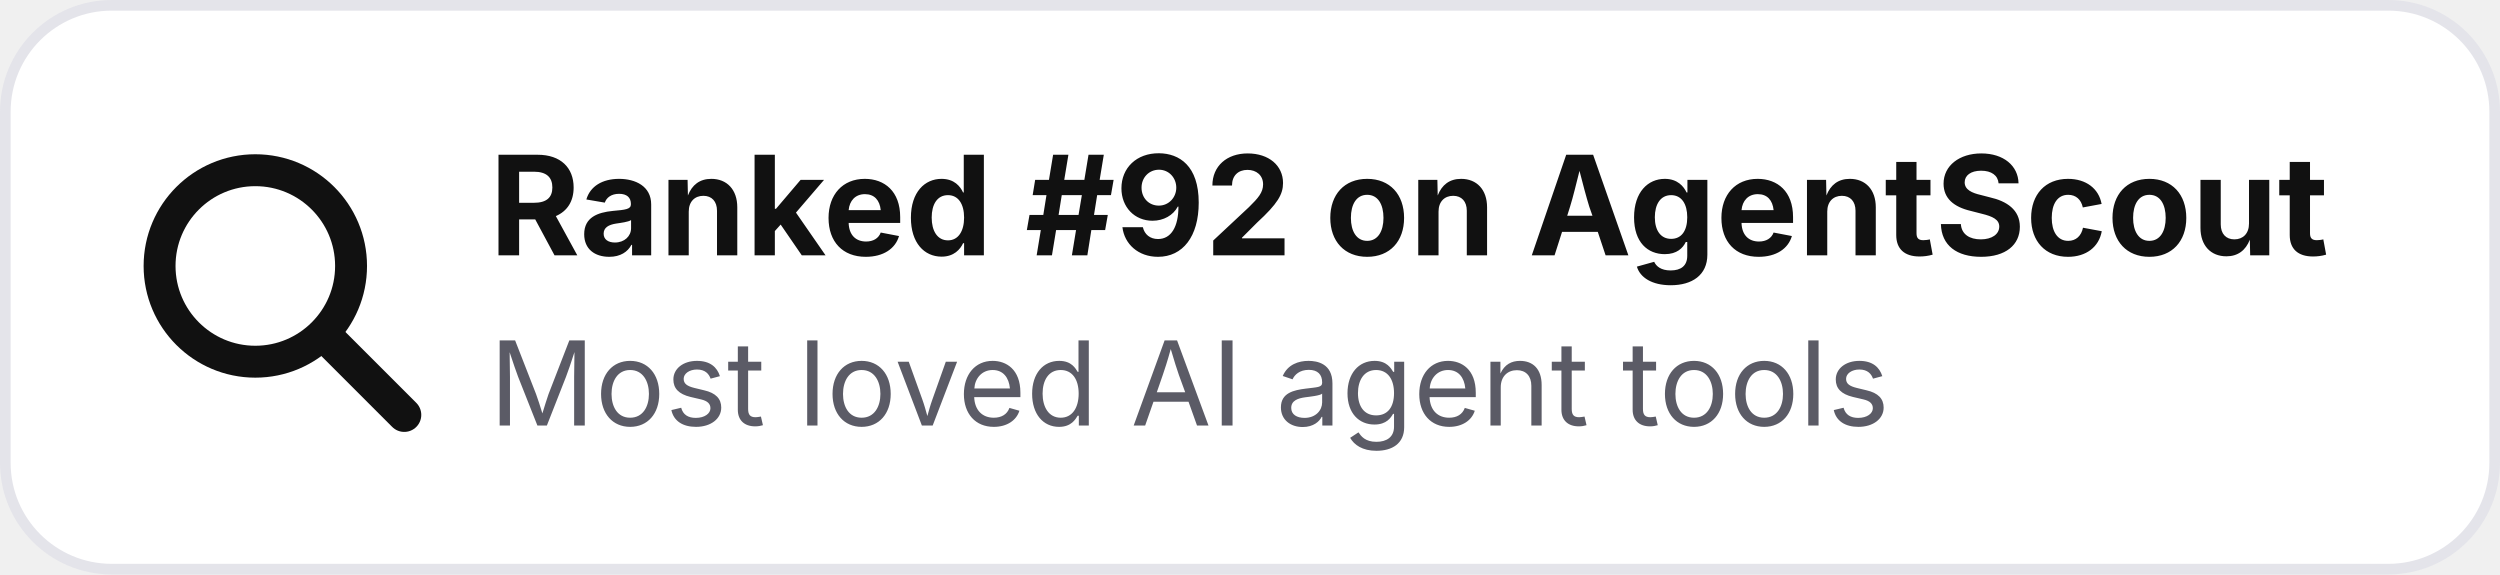
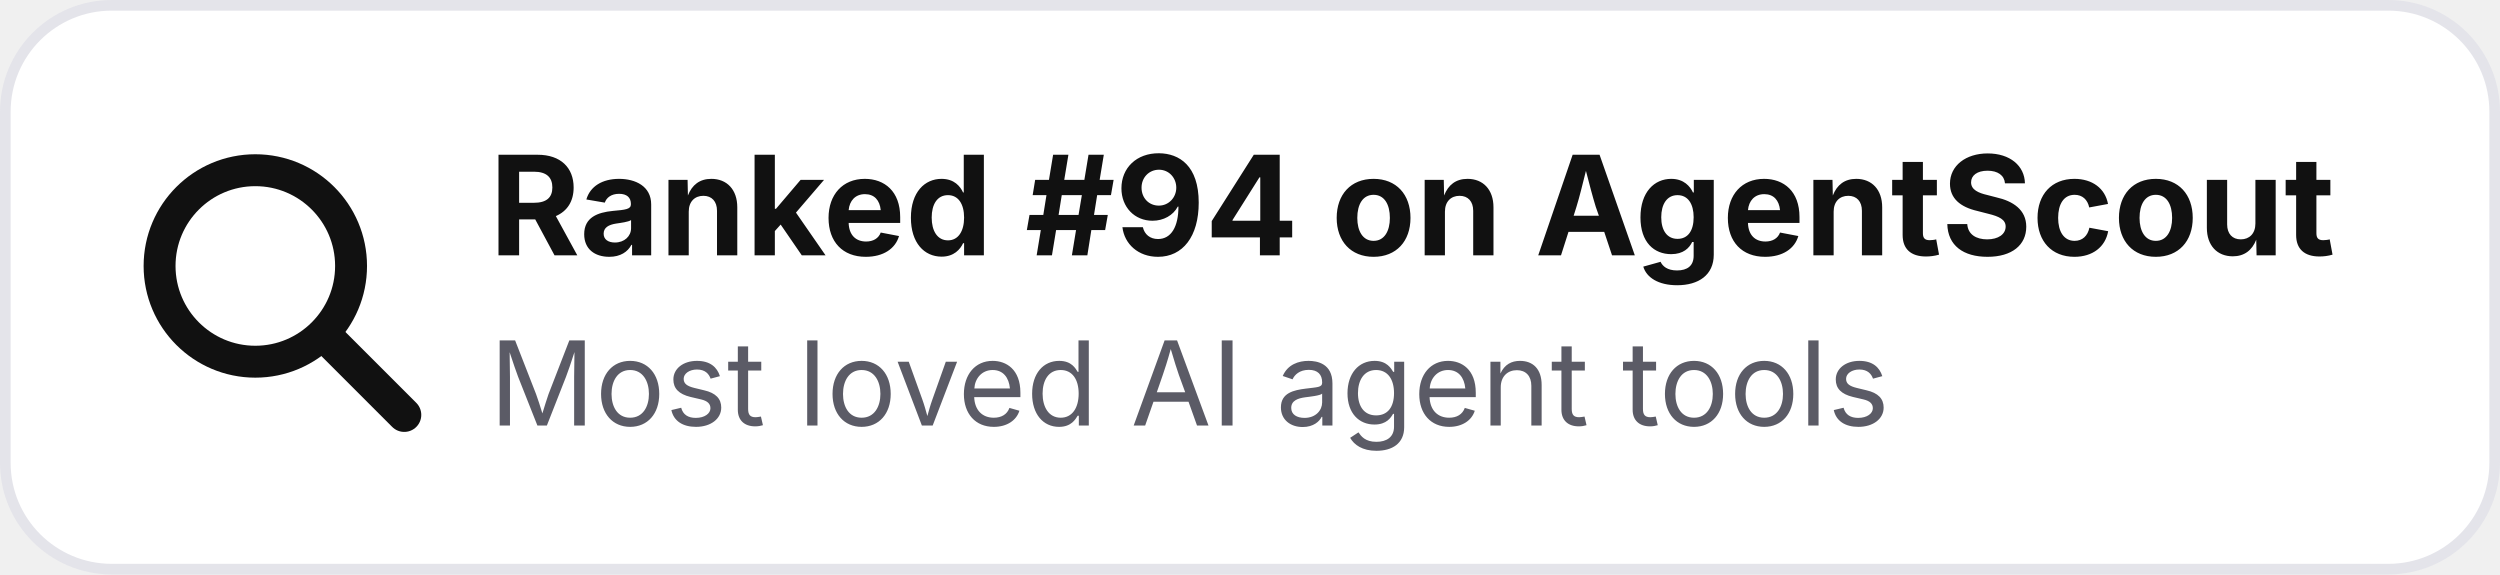
- <svg xmlns="http://www.w3.org/2000/svg" width="235" height="54" viewBox="0 0 235 54" role="img" aria-label="Ranked #92 on AgentScout">
+ <svg xmlns="http://www.w3.org/2000/svg" width="235" height="54" viewBox="0 0 235 54" role="img" aria-label="Ranked #94 on AgentScout">
  <rect x=".5" y=".5" width="234" height="53" rx="10" fill="#ffffff" stroke="#e4e4ea" />
  <circle cx="24" cy="25" r="9" fill="none" stroke="#111111" stroke-width="3" />
  <path d="M31 32l7 7" stroke="#111111" stroke-width="3.2" stroke-linecap="round" />
-   <text x="46" y="24" font-family="Inter,Segoe UI,Arial,sans-serif" font-size="13" font-weight="700" fill="#111111">Ranked #92 on AgentScout</text>
+   <text x="46" y="24" font-family="Inter,Segoe UI,Arial,sans-serif" font-size="13" font-weight="700" fill="#111111">Ranked #94 on AgentScout</text>
  <text x="46" y="40" font-family="Inter,Segoe UI,Arial,sans-serif" font-size="11" fill="#5b5b66">Most loved AI agent tools</text>
</svg>
